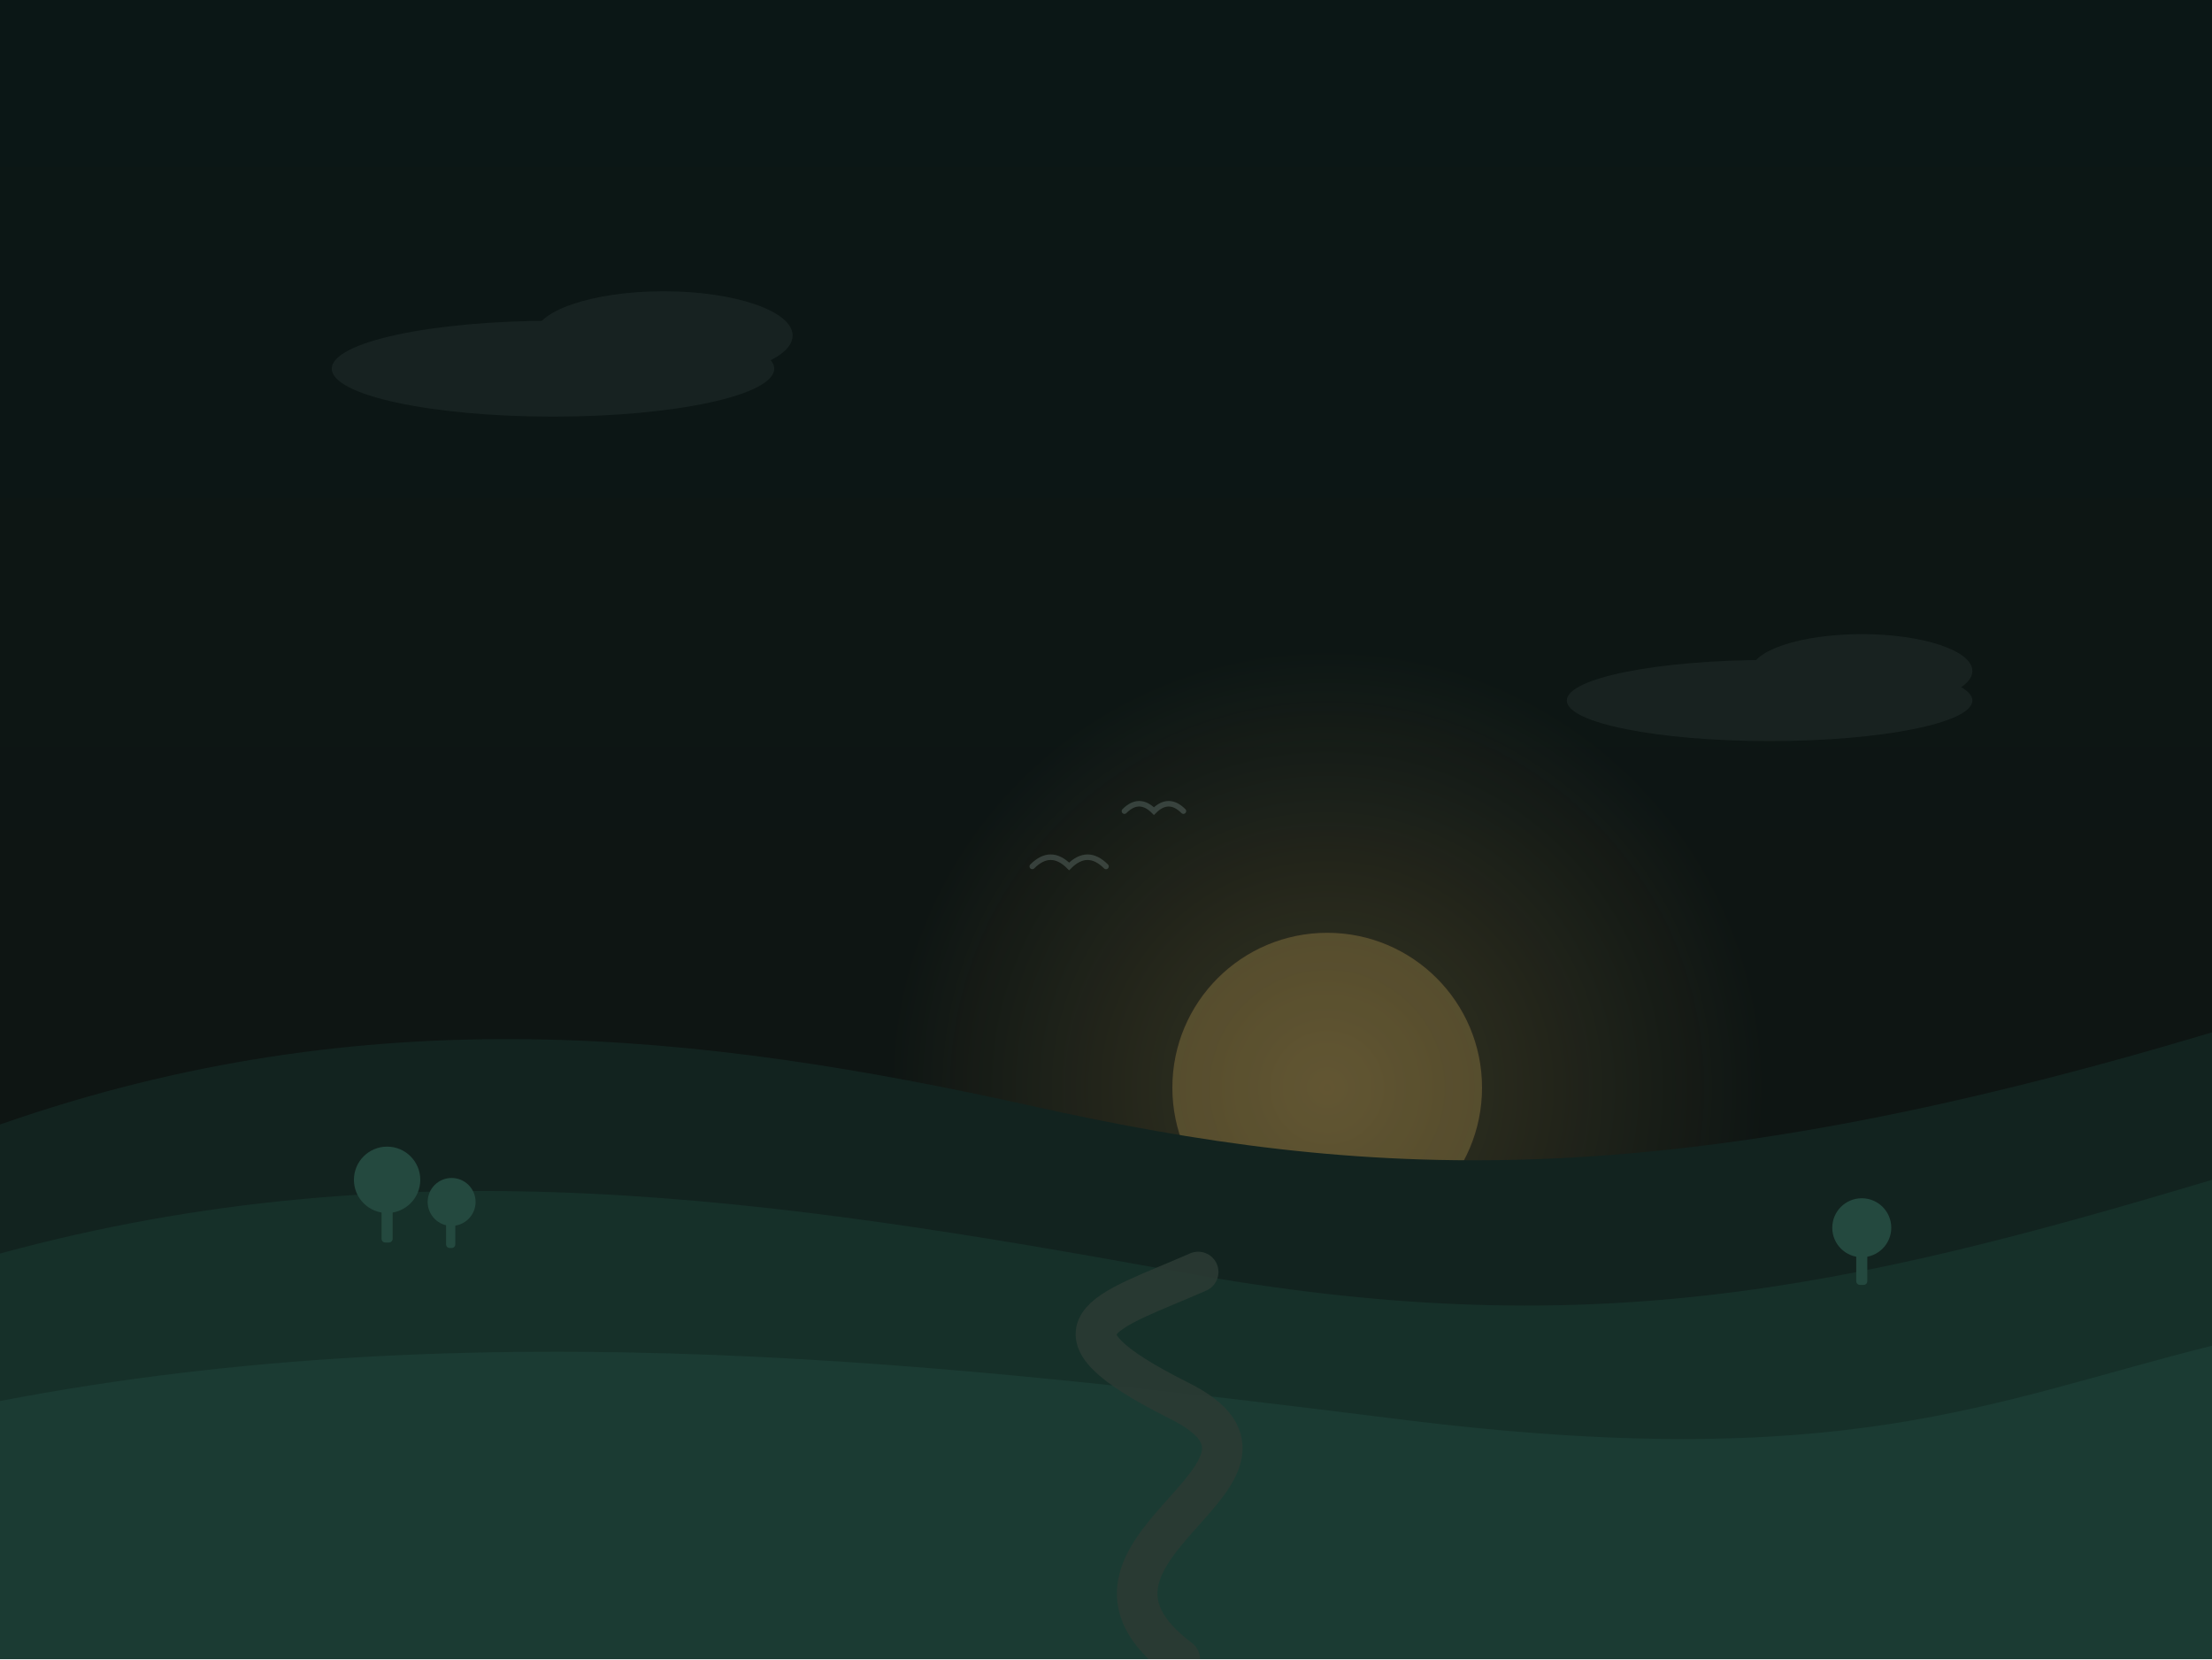
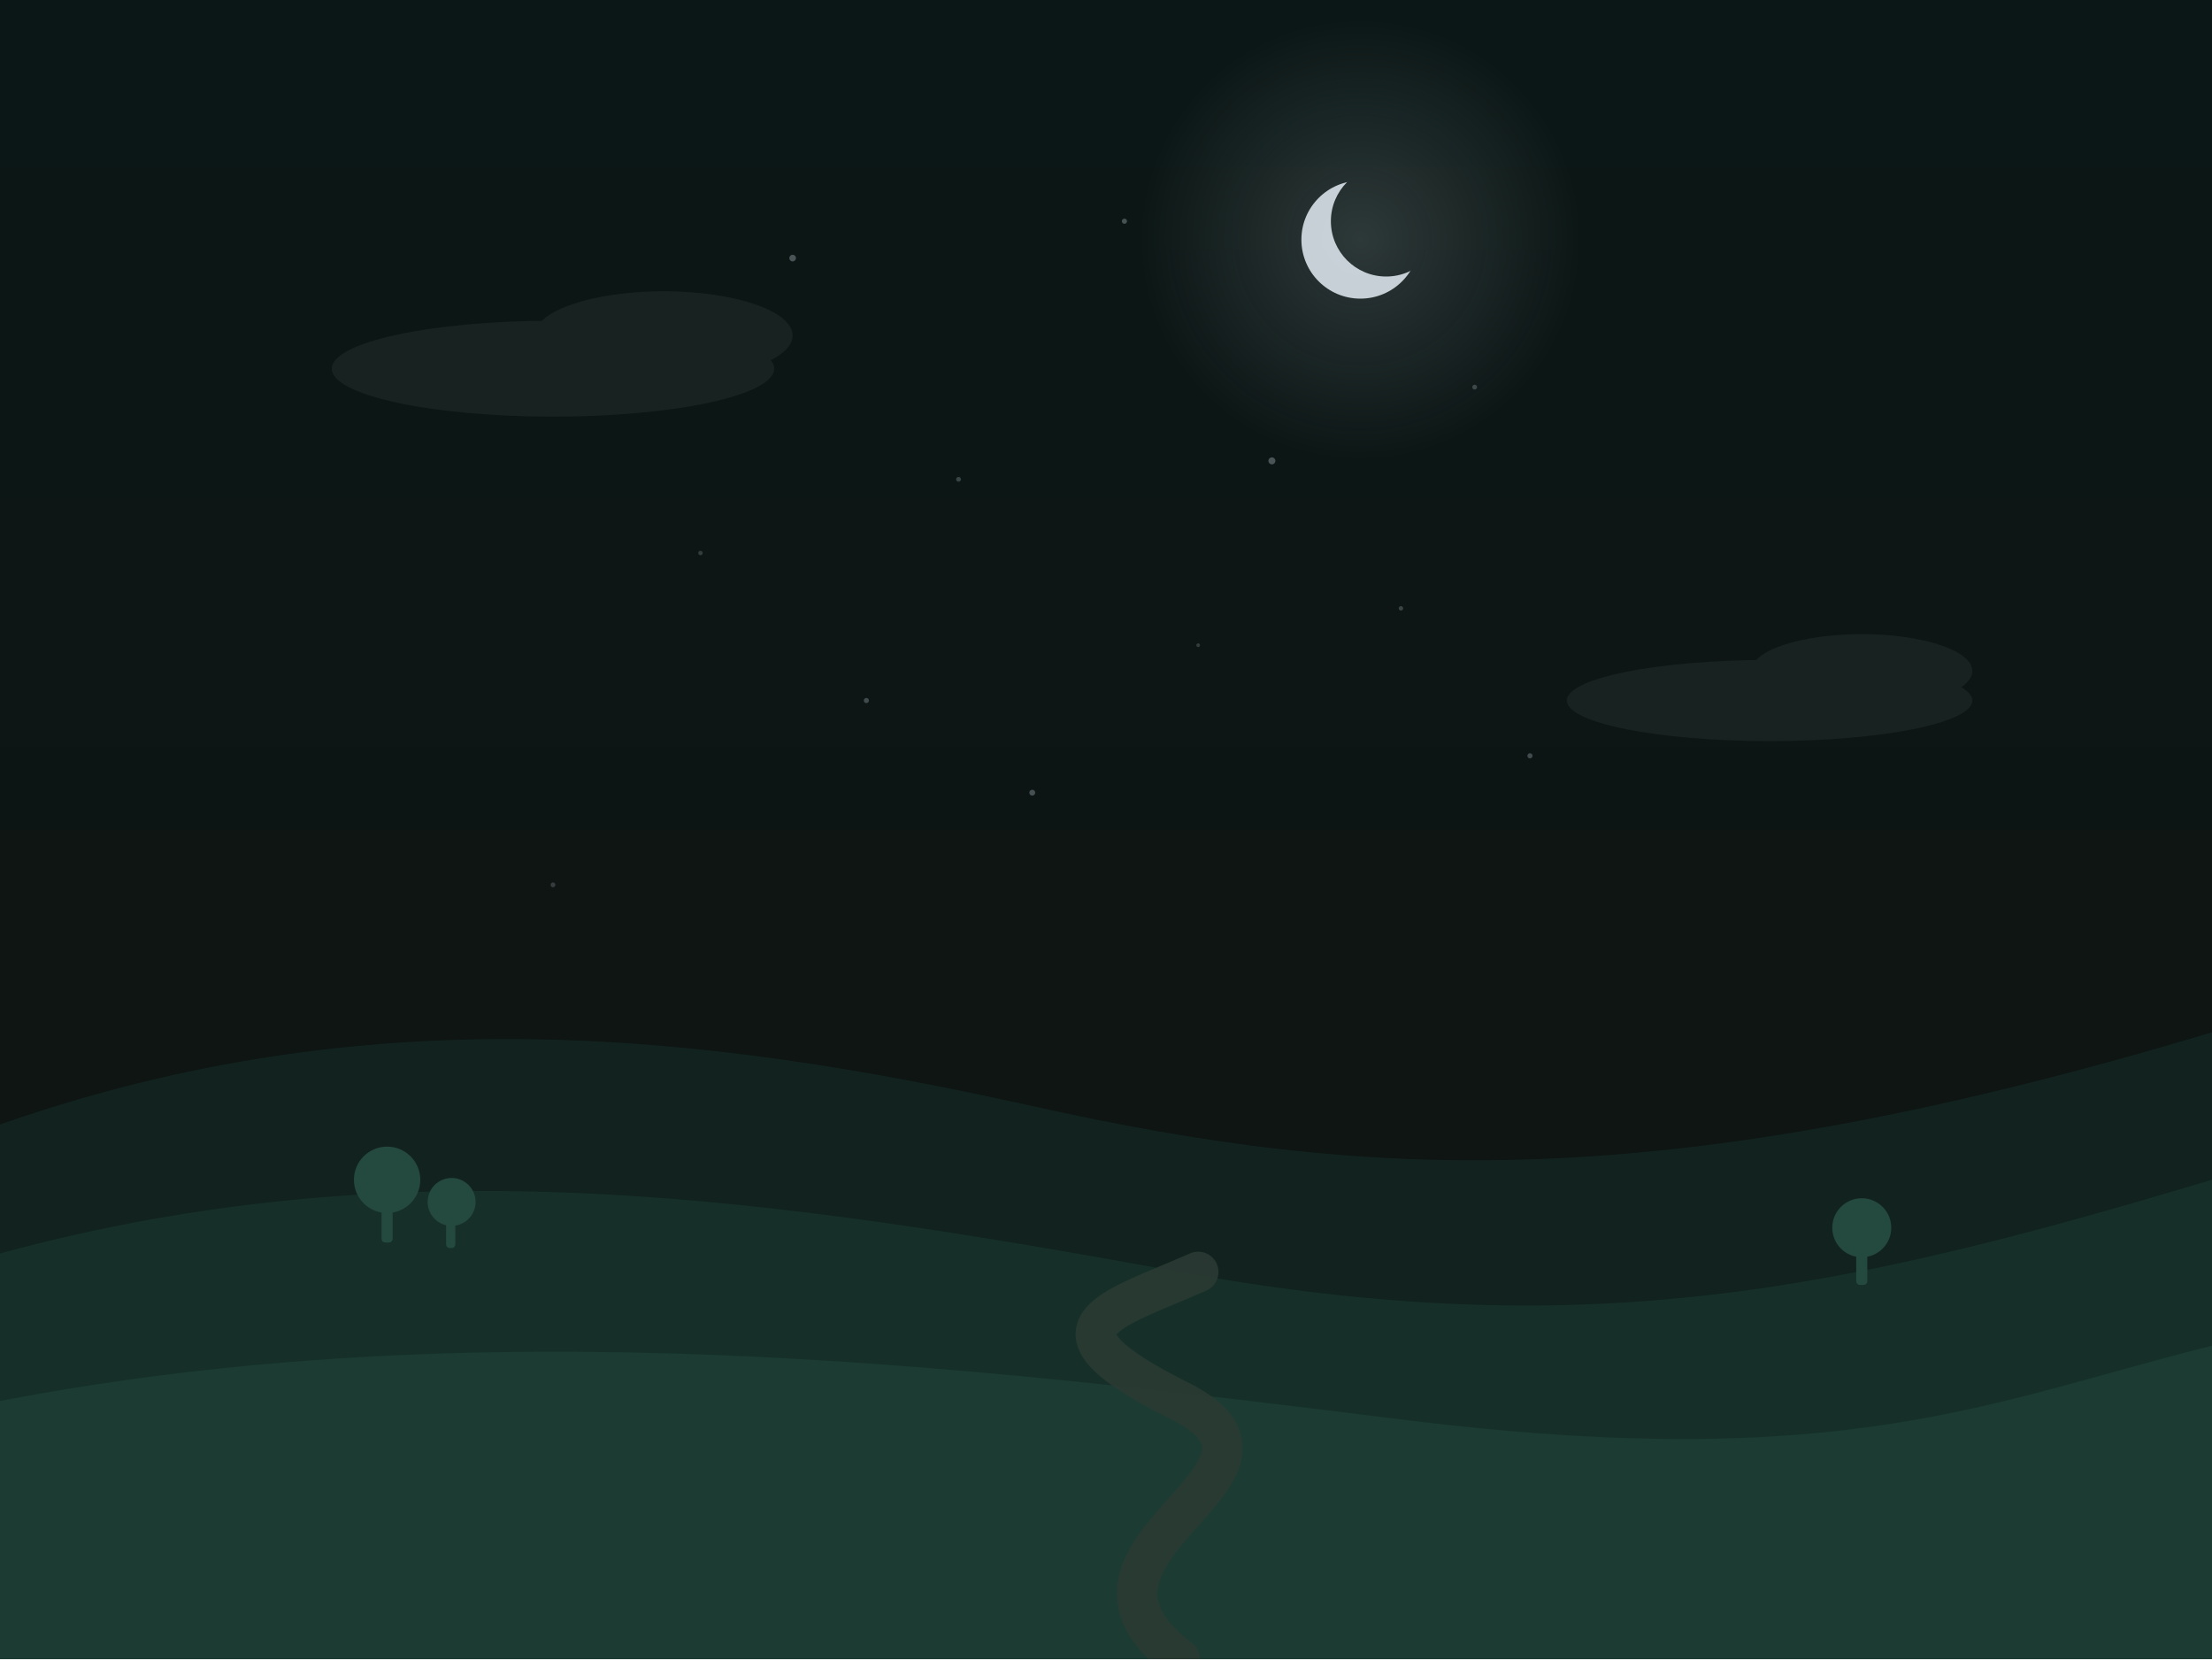
<svg xmlns="http://www.w3.org/2000/svg" viewBox="0 0 1200 900" preserveAspectRatio="xMidYMax slice">
  <defs>
    <linearGradient id="sky" x1="0" y1="0" x2="0" y2="1">
      <stop offset="0" stop-color="#0B1716" />
      <stop offset="0.6" stop-color="#0E1513" />
      <stop offset="1" stop-color="#0E1412" />
    </linearGradient>
    <radialGradient id="glow" cx="0.5" cy="0.5" r="0.5">
-       <stop offset="0" stop-color="#F6C969" stop-opacity="0.18" />
-       <stop offset="1" stop-color="#F6C969" stop-opacity="0" />
+       <stop offset="0" stop-color="#DCE7F2" stop-opacity="0.16" />
+       <stop offset="1" stop-color="#DCE7F2" stop-opacity="0" />
    </radialGradient>
+     <mask id="crescent">
+       <rect width="1200" height="900" fill="#FFFFFF" />
+       <circle cx="752" cy="120" r="30" fill="#000000" />
+     </mask>
  </defs>
  <rect width="1200" height="900" fill="url(#sky)" />
-   <circle cx="720" cy="590" r="240" fill="url(#glow)" />
-   <circle cx="720" cy="590" r="84" fill="#F6C969" opacity="0.22" />
+   <g fill="#DCE7F2">
+     <circle cx="430" cy="140" r="1.8" opacity="0.30" />
+     <circle cx="520" cy="260" r="1.3" opacity="0.22" />
+     <circle cx="610" cy="120" r="1.4" opacity="0.28" />
+     <circle cx="690" cy="250" r="1.9" opacity="0.30" />
+     <circle cx="800" cy="210" r="1.3" opacity="0.22" />
+     <circle cx="470" cy="380" r="1.4" opacity="0.25" />
+     <circle cx="760" cy="330" r="1.2" opacity="0.22" />
+     <circle cx="560" cy="430" r="1.6" opacity="0.28" />
+     <circle cx="380" cy="300" r="1.2" opacity="0.19" />
+     <circle cx="830" cy="410" r="1.4" opacity="0.25" />
+     <circle cx="650" cy="350" r="1.0" opacity="0.19" />
+     <circle cx="300" cy="480" r="1.3" opacity="0.19" />
+   </g>
+   <circle cx="738" cy="130" r="120" fill="url(#glow)" />
+   <circle cx="738" cy="130" r="32" fill="#E4ECF4" opacity="0.85" mask="url(#crescent)" />
  <g fill="#9CB5AE" opacity="0.08">
    <ellipse cx="300" cy="200" rx="120" ry="26" />
    <ellipse cx="360" cy="182" rx="70" ry="24" />
    <ellipse cx="960" cy="380" rx="110" ry="22" />
    <ellipse cx="1010" cy="364" rx="60" ry="20" />
-   </g>
-   <g fill="none" stroke="#9CB5AE" stroke-width="3" stroke-linecap="round" opacity="0.25">
-     <path d="M560 470 q10 -10 20 0 q10 -10 20 0" />
-     <path d="M610 440 q8 -8 16 0 q8 -8 16 0" />
  </g>
  <path d="M0 610 C 200 540, 380 560, 560 600 S 900 650, 1200 560 V900 H0 Z" fill="#12231F" />
  <path d="M0 680 C 220 620, 420 650, 640 690 S 1000 700, 1200 640 V900 H0 Z" fill="#163029" />
  <path d="M0 760 C 260 710, 520 740, 760 770 S 1080 760, 1200 730 V900 H0 Z" fill="#1B3B33" />
  <path d="M640 900 C 560 840, 720 800, 640 760 S 600 712, 650 690" fill="none" stroke="#2A3A33" stroke-width="22" stroke-linecap="round" opacity="0.9" />
  <g fill="#24493F">
    <circle cx="210" cy="640" r="18" />
    <rect x="207" y="652" width="6" height="22" rx="2" />
    <circle cx="245" cy="652" r="13" />
    <rect x="242" y="661" width="5" height="16" rx="2" />
    <circle cx="1010" cy="666" r="16" />
    <rect x="1007" y="677" width="6" height="20" rx="2" />
  </g>
</svg>
